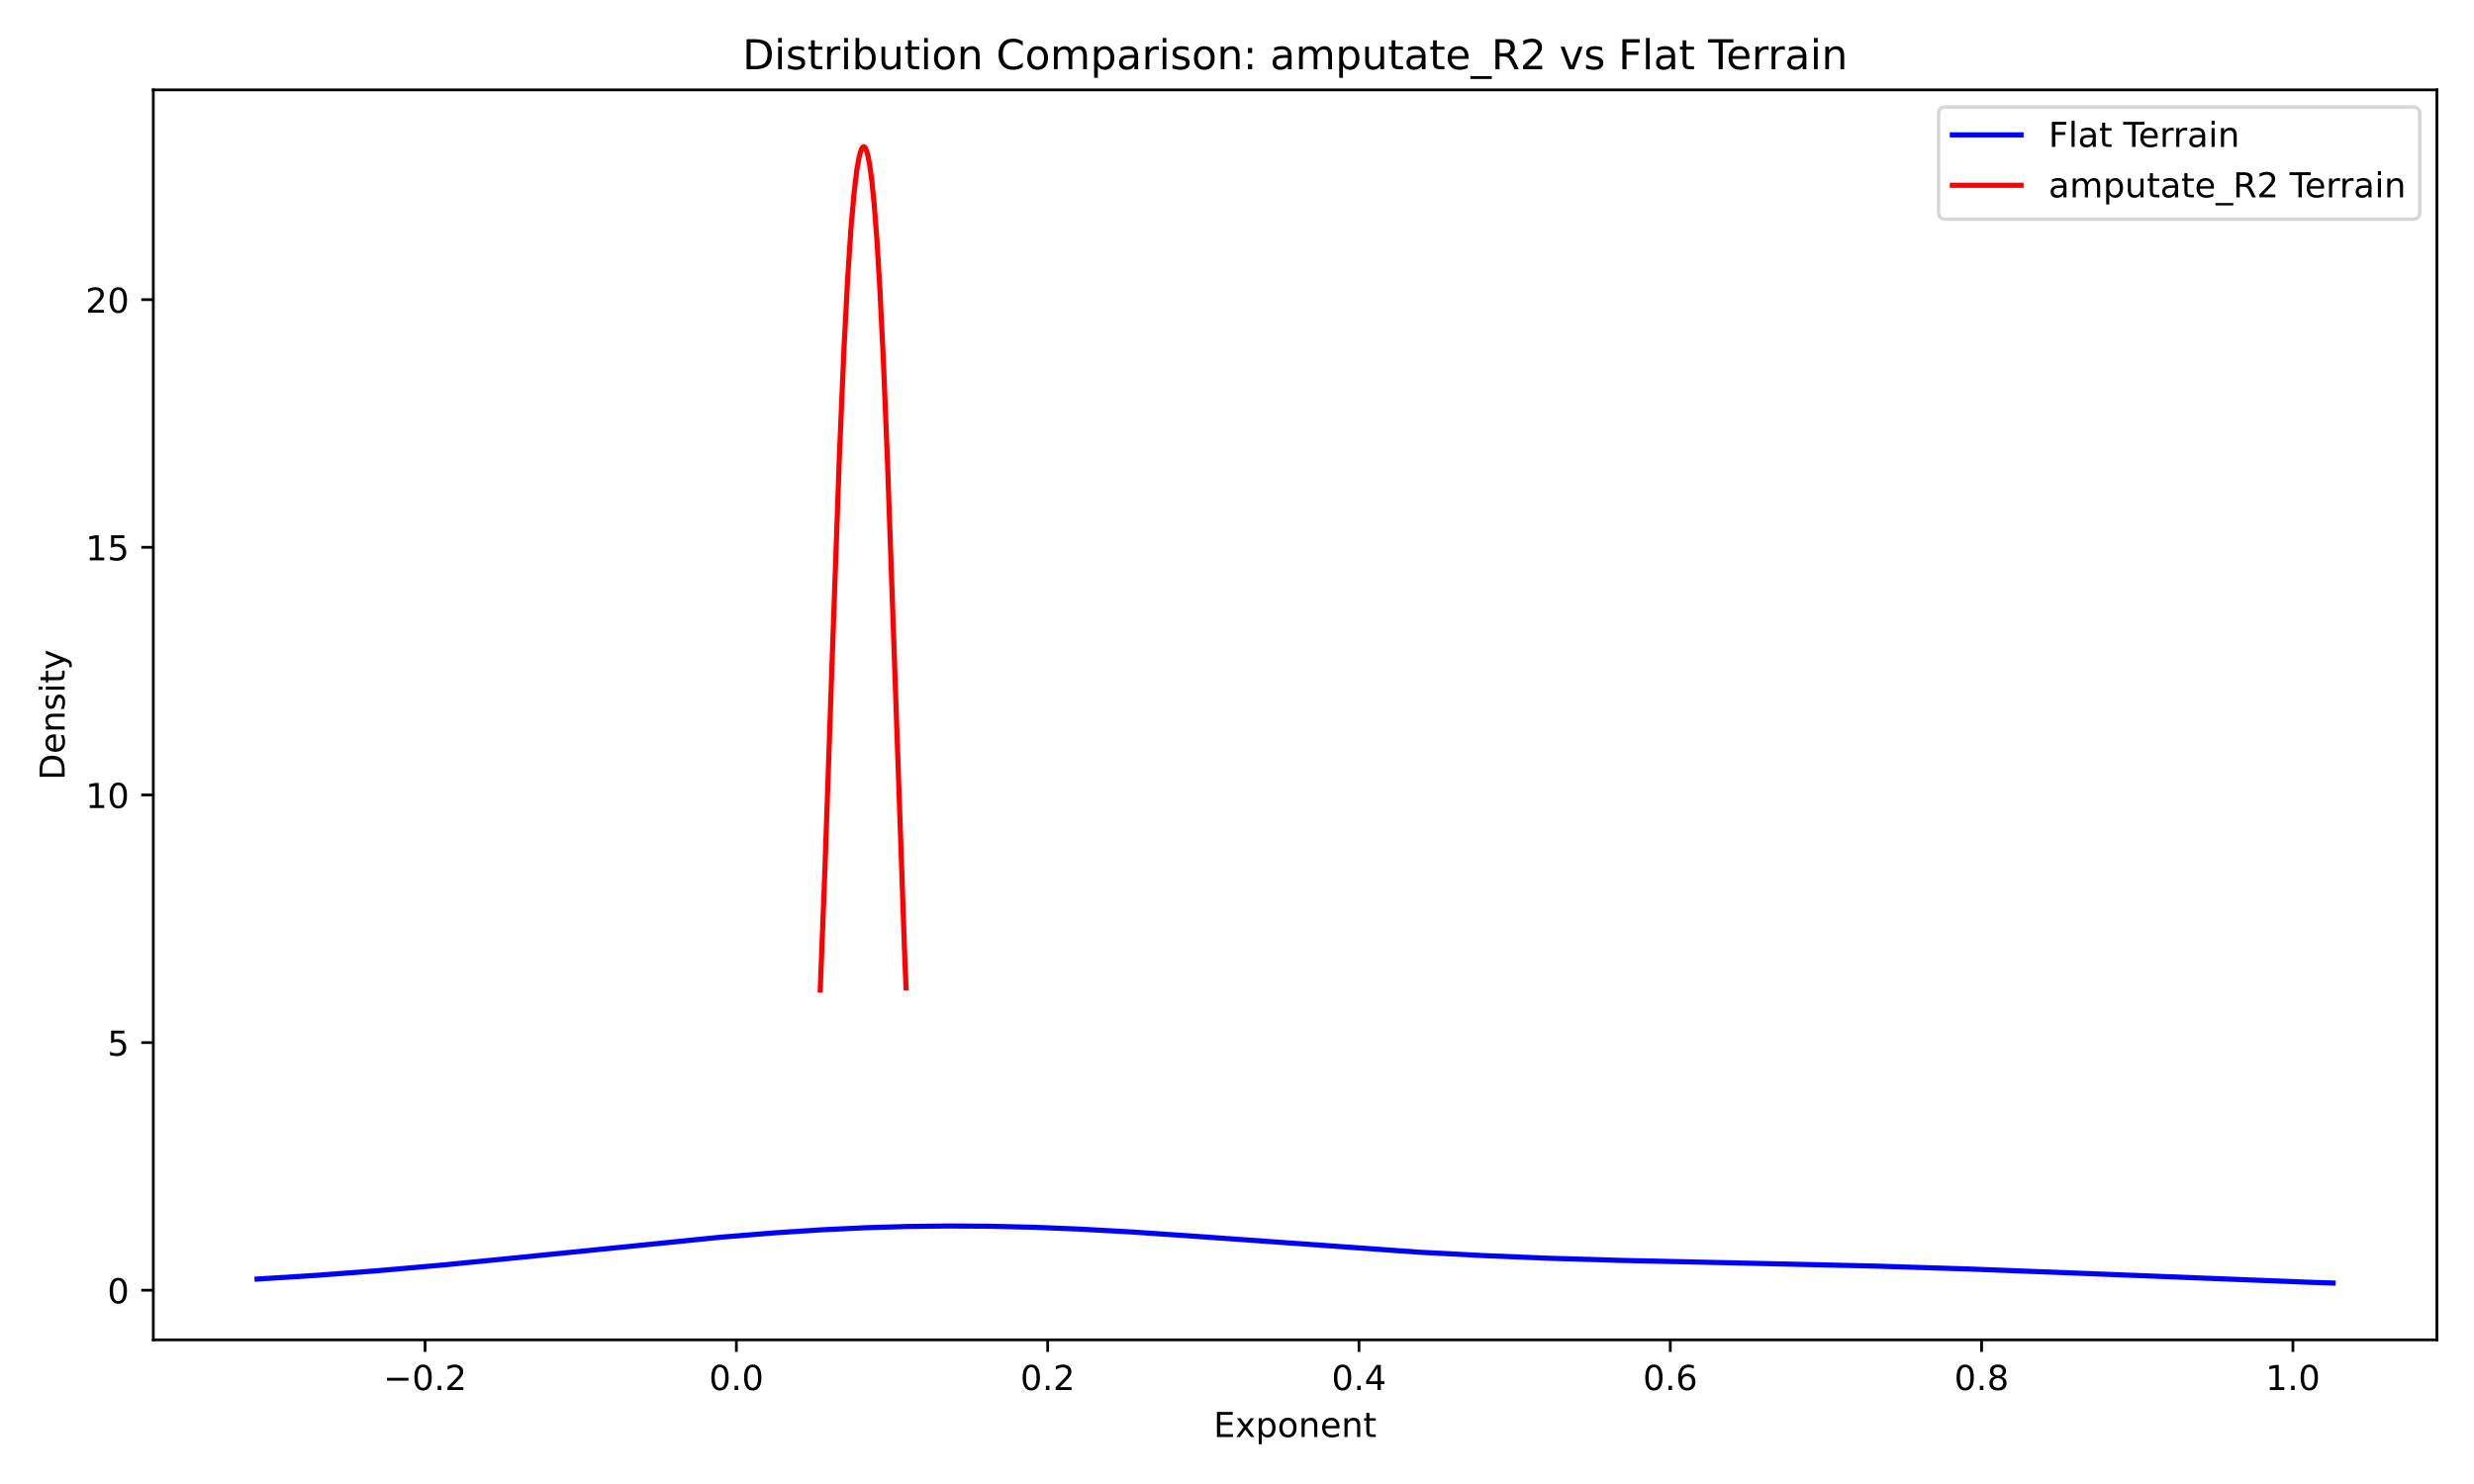
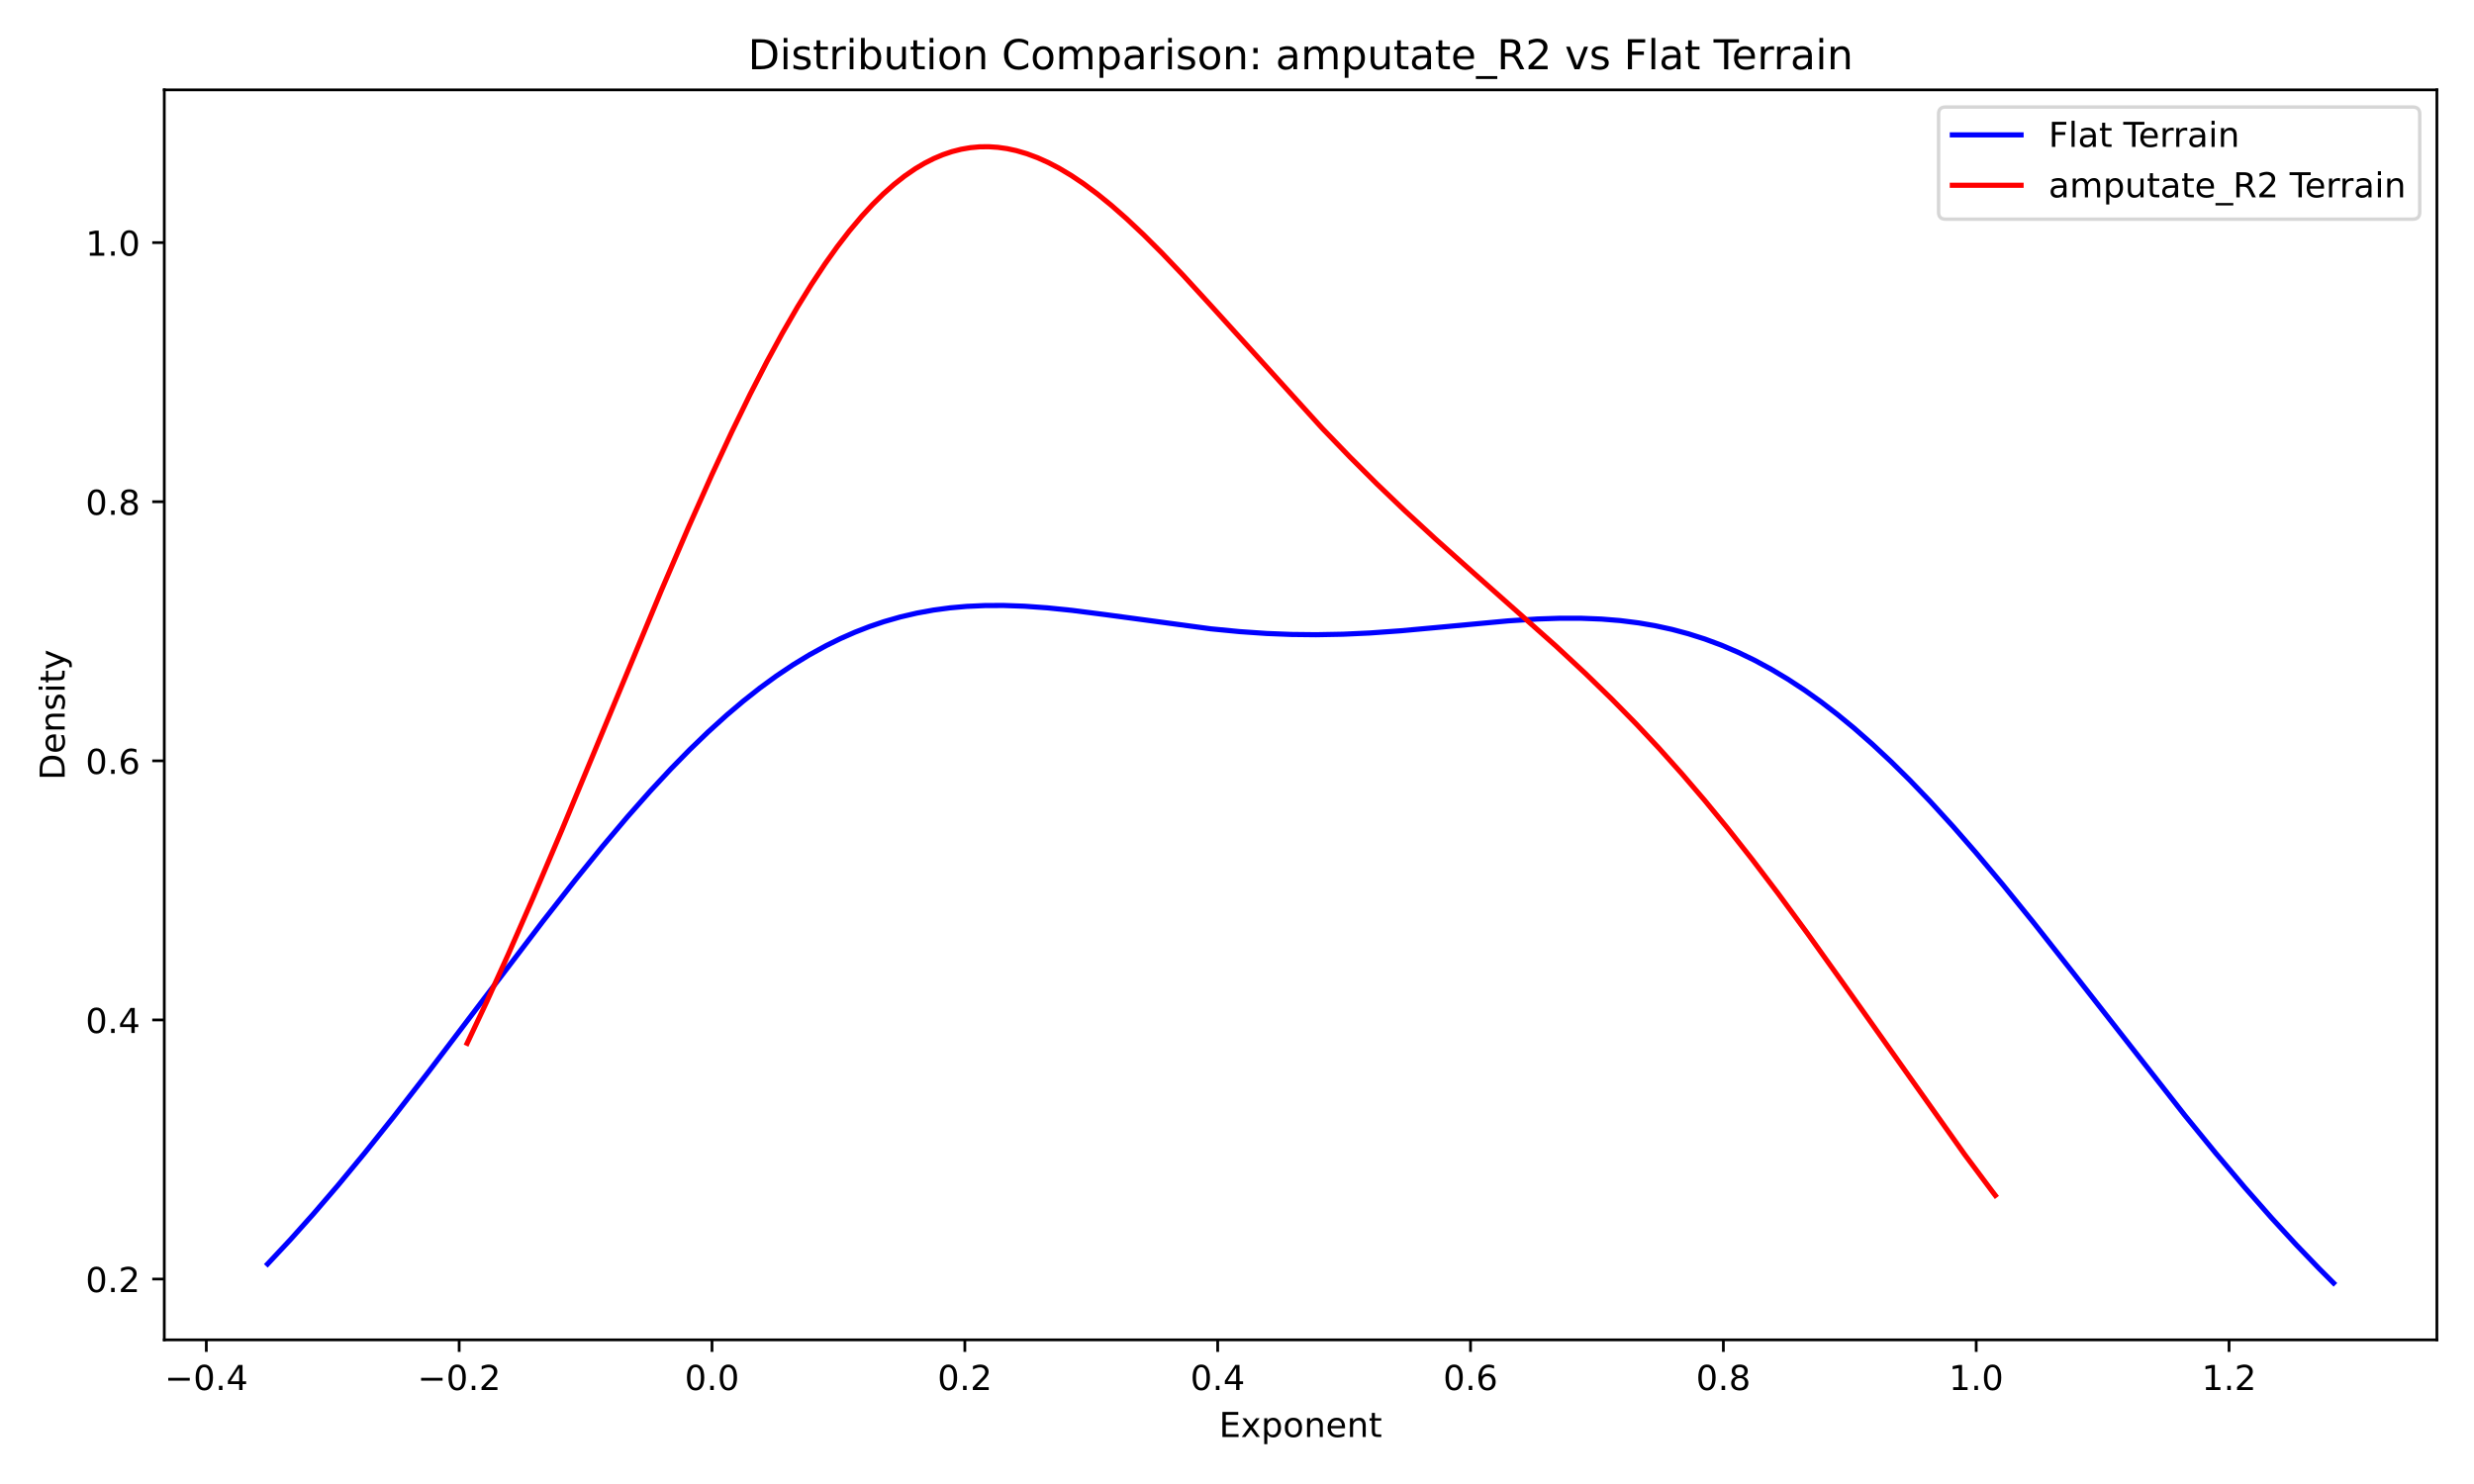
<svg xmlns="http://www.w3.org/2000/svg" xmlns:xlink="http://www.w3.org/1999/xlink" width="720pt" height="432pt" viewBox="0 0 720 432" version="1.1">
  <defs>
    <style type="text/css">*{stroke-linejoin: round; stroke-linecap: butt}</style>
  </defs>
  <g id="figure_1">
    <g id="patch_1">
      <path d="M 0 432  L 720 432  L 720 0  L 0 0  z " style="fill: #ffffff" />
    </g>
    <g id="axes_1">
      <g id="patch_2">
-         <path d="M 44.615 390.04  L 709.2 390.04  L 709.2 26.16  L 44.615 26.16  z " style="fill: #ffffff" />
+         <path d="M 47.81 390.04  L 709.2 390.04  L 709.2 26.16  L 47.81 26.16  z " style="fill: #ffffff" />
      </g>
      <g id="matplotlib.axis_1">
        <g id="xtick_1">
          <g id="line2d_1">
            <defs>
-               <path id="me39ae03233" d="M 0 0  L 0 3.5  " style="stroke: #000000; stroke-width: 0.8" />
+               <path id="m2bd1a57e9d" d="M 0 0  L 0 3.5  " style="stroke: #000000; stroke-width: 0.8" />
            </defs>
            <g>
-               <use xlink:href="#me39ae03233" x="123.705" y="390.04" style="stroke: #000000; stroke-width: 0.8" />
+               <use xlink:href="#m2bd1a57e9d" x="60.044" y="390.04" style="stroke: #000000; stroke-width: 0.8" />
            </g>
          </g>
          <g id="text_1">
-             <g transform="translate(111.5635 404.6384) scale(0.1 -0.1)">
+             <g transform="translate(47.90265 404.6384) scale(0.1 -0.1)">
              <defs>
                <path id="DejaVuSans-2212" d="M 678 2272  L 4684 2272  L 4684 1741  L 678 1741  L 678 2272  z " transform="scale(0.015625)" />
                <path id="DejaVuSans-30" d="M 2034 4250  Q 1547 4250 1301 3770  Q 1056 3291 1056 2328  Q 1056 1369 1301 889  Q 1547 409 2034 409  Q 2525 409 2770 889  Q 3016 1369 3016 2328  Q 3016 3291 2770 3770  Q 2525 4250 2034 4250  z M 2034 4750  Q 2819 4750 3233 4129  Q 3647 3509 3647 2328  Q 3647 1150 3233 529  Q 2819 -91 2034 -91  Q 1250 -91 836 529  Q 422 1150 422 2328  Q 422 3509 836 4129  Q 1250 4750 2034 4750  z " transform="scale(0.015625)" />
                <path id="DejaVuSans-2e" d="M 684 794  L 1344 794  L 1344 0  L 684 0  L 684 794  z " transform="scale(0.015625)" />
+                 <path id="DejaVuSans-34" d="M 2419 4116  L 825 1625  L 2419 1625  L 2419 4116  z M 2253 4666  L 3047 4666  L 3047 1625  L 3713 1625  L 3713 1100  L 3047 1100  L 3047 0  L 2419 0  L 2419 1100  L 313 1100  L 313 1709  L 2253 4666  z " transform="scale(0.015625)" />
+               </defs>
+               <use xlink:href="#DejaVuSans-2212" />
+               <use xlink:href="#DejaVuSans-30" x="83.789" />
+               <use xlink:href="#DejaVuSans-2e" x="147.412" />
+               <use xlink:href="#DejaVuSans-34" x="179.199" />
+             </g>
+           </g>
+         </g>
+         <g id="xtick_2">
+           <g id="line2d_2">
+             <g>
+               <use xlink:href="#m2bd1a57e9d" x="133.628" y="390.04" style="stroke: #000000; stroke-width: 0.8" />
+             </g>
+           </g>
+           <g id="text_2">
+             <g transform="translate(121.4863 404.6384) scale(0.1 -0.1)">
+               <defs>
                <path id="DejaVuSans-32" d="M 1228 531  L 3431 531  L 3431 0  L 469 0  L 469 531  Q 828 903 1448 1529  Q 2069 2156 2228 2338  Q 2531 2678 2651 2914  Q 2772 3150 2772 3378  Q 2772 3750 2511 3984  Q 2250 4219 1831 4219  Q 1534 4219 1204 4116  Q 875 4013 500 3803  L 500 4441  Q 881 4594 1212 4672  Q 1544 4750 1819 4750  Q 2544 4750 2975 4387  Q 3406 4025 3406 3419  Q 3406 3131 3298 2873  Q 3191 2616 2906 2266  Q 2828 2175 2409 1742  Q 1991 1309 1228 531  z " transform="scale(0.015625)" />
              </defs>
              <use xlink:href="#DejaVuSans-2212" />
              <use xlink:href="#DejaVuSans-30" x="83.789" />
              <use xlink:href="#DejaVuSans-2e" x="147.412" />
              <use xlink:href="#DejaVuSans-32" x="179.199" />
            </g>
          </g>
        </g>
-         <g id="xtick_2">
-           <g id="line2d_2">
-             <g>
-               <use xlink:href="#me39ae03233" x="214.304" y="390.04" style="stroke: #000000; stroke-width: 0.8" />
-             </g>
-           </g>
-           <g id="text_2">
-             <g transform="translate(206.3522 404.6384) scale(0.1 -0.1)">
-               <use xlink:href="#DejaVuSans-30" />
-               <use xlink:href="#DejaVuSans-2e" x="63.623" />
-               <use xlink:href="#DejaVuSans-30" x="95.41" />
-             </g>
-           </g>
-         </g>
        <g id="xtick_3">
          <g id="line2d_3">
            <g>
-               <use xlink:href="#me39ae03233" x="304.903" y="390.04" style="stroke: #000000; stroke-width: 0.8" />
+               <use xlink:href="#m2bd1a57e9d" x="207.211" y="390.04" style="stroke: #000000; stroke-width: 0.8" />
            </g>
          </g>
          <g id="text_3">
-             <g transform="translate(296.9511 404.6384) scale(0.1 -0.1)">
-               <use xlink:href="#DejaVuSans-30" />
-               <use xlink:href="#DejaVuSans-2e" x="63.623" />
-               <use xlink:href="#DejaVuSans-32" x="95.41" />
+             <g transform="translate(199.2597 404.6384) scale(0.1 -0.1)">
+               <use xlink:href="#DejaVuSans-30" />
+               <use xlink:href="#DejaVuSans-2e" x="63.623" />
+               <use xlink:href="#DejaVuSans-30" x="95.41" />
            </g>
          </g>
        </g>
        <g id="xtick_4">
          <g id="line2d_4">
            <g>
-               <use xlink:href="#me39ae03233" x="395.502" y="390.04" style="stroke: #000000; stroke-width: 0.8" />
+               <use xlink:href="#m2bd1a57e9d" x="280.795" y="390.04" style="stroke: #000000; stroke-width: 0.8" />
            </g>
          </g>
          <g id="text_4">
-             <g transform="translate(387.55 404.6384) scale(0.1 -0.1)">
-               <defs>
-                 <path id="DejaVuSans-34" d="M 2419 4116  L 825 1625  L 2419 1625  L 2419 4116  z M 2253 4666  L 3047 4666  L 3047 1625  L 3713 1625  L 3713 1100  L 3047 1100  L 3047 0  L 2419 0  L 2419 1100  L 313 1100  L 313 1709  L 2253 4666  z " transform="scale(0.015625)" />
-               </defs>
-               <use xlink:href="#DejaVuSans-30" />
-               <use xlink:href="#DejaVuSans-2e" x="63.623" />
-               <use xlink:href="#DejaVuSans-34" x="95.41" />
+             <g transform="translate(272.8433 404.6384) scale(0.1 -0.1)">
+               <use xlink:href="#DejaVuSans-30" />
+               <use xlink:href="#DejaVuSans-2e" x="63.623" />
+               <use xlink:href="#DejaVuSans-32" x="95.41" />
            </g>
          </g>
        </g>
        <g id="xtick_5">
          <g id="line2d_5">
            <g>
-               <use xlink:href="#me39ae03233" x="486.1" y="390.04" style="stroke: #000000; stroke-width: 0.8" />
+               <use xlink:href="#m2bd1a57e9d" x="354.379" y="390.04" style="stroke: #000000; stroke-width: 0.8" />
            </g>
          </g>
          <g id="text_5">
-             <g transform="translate(478.1489 404.6384) scale(0.1 -0.1)">
+             <g transform="translate(346.427 404.6384) scale(0.1 -0.1)">
+               <use xlink:href="#DejaVuSans-30" />
+               <use xlink:href="#DejaVuSans-2e" x="63.623" />
+               <use xlink:href="#DejaVuSans-34" x="95.41" />
+             </g>
+           </g>
+         </g>
+         <g id="xtick_6">
+           <g id="line2d_6">
+             <g>
+               <use xlink:href="#m2bd1a57e9d" x="427.962" y="390.04" style="stroke: #000000; stroke-width: 0.8" />
+             </g>
+           </g>
+           <g id="text_6">
+             <g transform="translate(420.0106 404.6384) scale(0.1 -0.1)">
              <defs>
                <path id="DejaVuSans-36" d="M 2113 2584  Q 1688 2584 1439 2293  Q 1191 2003 1191 1497  Q 1191 994 1439 701  Q 1688 409 2113 409  Q 2538 409 2786 701  Q 3034 994 3034 1497  Q 3034 2003 2786 2293  Q 2538 2584 2113 2584  z M 3366 4563  L 3366 3988  Q 3128 4100 2886 4159  Q 2644 4219 2406 4219  Q 1781 4219 1451 3797  Q 1122 3375 1075 2522  Q 1259 2794 1537 2939  Q 1816 3084 2150 3084  Q 2853 3084 3261 2657  Q 3669 2231 3669 1497  Q 3669 778 3244 343  Q 2819 -91 2113 -91  Q 1303 -91 875 529  Q 447 1150 447 2328  Q 447 3434 972 4092  Q 1497 4750 2381 4750  Q 2619 4750 2861 4703  Q 3103 4656 3366 4563  z " transform="scale(0.015625)" />
              </defs>
              <use xlink:href="#DejaVuSans-30" />
              <use xlink:href="#DejaVuSans-2e" x="63.623" />
              <use xlink:href="#DejaVuSans-36" x="95.41" />
            </g>
          </g>
        </g>
-         <g id="xtick_6">
-           <g id="line2d_6">
-             <g>
-               <use xlink:href="#me39ae03233" x="576.699" y="390.04" style="stroke: #000000; stroke-width: 0.8" />
-             </g>
-           </g>
-           <g id="text_6">
-             <g transform="translate(568.7478 404.6384) scale(0.1 -0.1)">
+         <g id="xtick_7">
+           <g id="line2d_7">
+             <g>
+               <use xlink:href="#m2bd1a57e9d" x="501.546" y="390.04" style="stroke: #000000; stroke-width: 0.8" />
+             </g>
+           </g>
+           <g id="text_7">
+             <g transform="translate(493.5942 404.6384) scale(0.1 -0.1)">
              <defs>
                <path id="DejaVuSans-38" d="M 2034 2216  Q 1584 2216 1326 1975  Q 1069 1734 1069 1313  Q 1069 891 1326 650  Q 1584 409 2034 409  Q 2484 409 2743 651  Q 3003 894 3003 1313  Q 3003 1734 2745 1975  Q 2488 2216 2034 2216  z M 1403 2484  Q 997 2584 770 2862  Q 544 3141 544 3541  Q 544 4100 942 4425  Q 1341 4750 2034 4750  Q 2731 4750 3128 4425  Q 3525 4100 3525 3541  Q 3525 3141 3298 2862  Q 3072 2584 2669 2484  Q 3125 2378 3379 2068  Q 3634 1759 3634 1313  Q 3634 634 3220 271  Q 2806 -91 2034 -91  Q 1263 -91 848 271  Q 434 634 434 1313  Q 434 1759 690 2068  Q 947 2378 1403 2484  z M 1172 3481  Q 1172 3119 1398 2916  Q 1625 2713 2034 2713  Q 2441 2713 2670 2916  Q 2900 3119 2900 3481  Q 2900 3844 2670 4047  Q 2441 4250 2034 4250  Q 1625 4250 1398 4047  Q 1172 3844 1172 3481  z " transform="scale(0.015625)" />
              </defs>
              <use xlink:href="#DejaVuSans-30" />
              <use xlink:href="#DejaVuSans-2e" x="63.623" />
              <use xlink:href="#DejaVuSans-38" x="95.41" />
            </g>
          </g>
        </g>
-         <g id="xtick_7">
-           <g id="line2d_7">
-             <g>
-               <use xlink:href="#me39ae03233" x="667.298" y="390.04" style="stroke: #000000; stroke-width: 0.8" />
-             </g>
-           </g>
-           <g id="text_7">
-             <g transform="translate(659.3467 404.6384) scale(0.1 -0.1)">
+         <g id="xtick_8">
+           <g id="line2d_8">
+             <g>
+               <use xlink:href="#m2bd1a57e9d" x="575.129" y="390.04" style="stroke: #000000; stroke-width: 0.8" />
+             </g>
+           </g>
+           <g id="text_8">
+             <g transform="translate(567.1778 404.6384) scale(0.1 -0.1)">
              <defs>
                <path id="DejaVuSans-31" d="M 794 531  L 1825 531  L 1825 4091  L 703 3866  L 703 4441  L 1819 4666  L 2450 4666  L 2450 531  L 3481 531  L 3481 0  L 794 0  L 794 531  z " transform="scale(0.015625)" />
              </defs>
              <use xlink:href="#DejaVuSans-31" />
              <use xlink:href="#DejaVuSans-2e" x="63.623" />
              <use xlink:href="#DejaVuSans-30" x="95.41" />
            </g>
          </g>
        </g>
-         <g id="text_8">
-           <g transform="translate(353.1809 418.3166) scale(0.1 -0.1)">
+         <g id="xtick_9">
+           <g id="line2d_9">
+             <g>
+               <use xlink:href="#m2bd1a57e9d" x="648.713" y="390.04" style="stroke: #000000; stroke-width: 0.8" />
+             </g>
+           </g>
+           <g id="text_9">
+             <g transform="translate(640.7614 404.6384) scale(0.1 -0.1)">
+               <use xlink:href="#DejaVuSans-31" />
+               <use xlink:href="#DejaVuSans-2e" x="63.623" />
+               <use xlink:href="#DejaVuSans-32" x="95.41" />
+             </g>
+           </g>
+         </g>
+         <g id="text_10">
+           <g transform="translate(354.7784 418.3166) scale(0.1 -0.1)">
            <defs>
              <path id="DejaVuSans-45" d="M 628 4666  L 3578 4666  L 3578 4134  L 1259 4134  L 1259 2753  L 3481 2753  L 3481 2222  L 1259 2222  L 1259 531  L 3634 531  L 3634 0  L 628 0  L 628 4666  z " transform="scale(0.015625)" />
              <path id="DejaVuSans-78" d="M 3513 3500  L 2247 1797  L 3578 0  L 2900 0  L 1881 1375  L 863 0  L 184 0  L 1544 1831  L 300 3500  L 978 3500  L 1906 2253  L 2834 3500  L 3513 3500  z " transform="scale(0.015625)" />
              <path id="DejaVuSans-70" d="M 1159 525  L 1159 -1331  L 581 -1331  L 581 3500  L 1159 3500  L 1159 2969  Q 1341 3281 1617 3432  Q 1894 3584 2278 3584  Q 2916 3584 3314 3078  Q 3713 2572 3713 1747  Q 3713 922 3314 415  Q 2916 -91 2278 -91  Q 1894 -91 1617 61  Q 1341 213 1159 525  z M 3116 1747  Q 3116 2381 2855 2742  Q 2594 3103 2138 3103  Q 1681 3103 1420 2742  Q 1159 2381 1159 1747  Q 1159 1113 1420 752  Q 1681 391 2138 391  Q 2594 391 2855 752  Q 3116 1113 3116 1747  z " transform="scale(0.015625)" />
              <path id="DejaVuSans-6f" d="M 1959 3097  Q 1497 3097 1228 2736  Q 959 2375 959 1747  Q 959 1119 1226 758  Q 1494 397 1959 397  Q 2419 397 2687 759  Q 2956 1122 2956 1747  Q 2956 2369 2687 2733  Q 2419 3097 1959 3097  z M 1959 3584  Q 2709 3584 3137 3096  Q 3566 2609 3566 1747  Q 3566 888 3137 398  Q 2709 -91 1959 -91  Q 1206 -91 779 398  Q 353 888 353 1747  Q 353 2609 779 3096  Q 1206 3584 1959 3584  z " transform="scale(0.015625)" />
              <path id="DejaVuSans-6e" d="M 3513 2113  L 3513 0  L 2938 0  L 2938 2094  Q 2938 2591 2744 2837  Q 2550 3084 2163 3084  Q 1697 3084 1428 2787  Q 1159 2491 1159 1978  L 1159 0  L 581 0  L 581 3500  L 1159 3500  L 1159 2956  Q 1366 3272 1645 3428  Q 1925 3584 2291 3584  Q 2894 3584 3203 3211  Q 3513 2838 3513 2113  z " transform="scale(0.015625)" />
              <path id="DejaVuSans-65" d="M 3597 1894  L 3597 1613  L 953 1613  Q 991 1019 1311 708  Q 1631 397 2203 397  Q 2534 397 2845 478  Q 3156 559 3463 722  L 3463 178  Q 3153 47 2828 -22  Q 2503 -91 2169 -91  Q 1331 -91 842 396  Q 353 884 353 1716  Q 353 2575 817 3079  Q 1281 3584 2069 3584  Q 2775 3584 3186 3129  Q 3597 2675 3597 1894  z M 3022 2063  Q 3016 2534 2758 2815  Q 2500 3097 2075 3097  Q 1594 3097 1305 2825  Q 1016 2553 972 2059  L 3022 2063  z " transform="scale(0.015625)" />
              <path id="DejaVuSans-74" d="M 1172 4494  L 1172 3500  L 2356 3500  L 2356 3053  L 1172 3053  L 1172 1153  Q 1172 725 1289 603  Q 1406 481 1766 481  L 2356 481  L 2356 0  L 1766 0  Q 1100 0 847 248  Q 594 497 594 1153  L 594 3053  L 172 3053  L 172 3500  L 594 3500  L 594 4494  L 1172 4494  z " transform="scale(0.015625)" />
            </defs>
            <use xlink:href="#DejaVuSans-45" />
            <use xlink:href="#DejaVuSans-78" x="63.184" />
            <use xlink:href="#DejaVuSans-70" x="122.363" />
            <use xlink:href="#DejaVuSans-6f" x="185.84" />
            <use xlink:href="#DejaVuSans-6e" x="247.021" />
            <use xlink:href="#DejaVuSans-65" x="310.4" />
            <use xlink:href="#DejaVuSans-6e" x="371.924" />
            <use xlink:href="#DejaVuSans-74" x="435.303" />
          </g>
        </g>
      </g>
      <g id="matplotlib.axis_2">
        <g id="ytick_1">
-           <g id="line2d_8">
+           <g id="line2d_10">
            <defs>
-               <path id="m7e8f7097da" d="M 0 0  L -3.5 0  " style="stroke: #000000; stroke-width: 0.8" />
+               <path id="md063d2ba71" d="M 0 0  L -3.5 0  " style="stroke: #000000; stroke-width: 0.8" />
            </defs>
            <g>
-               <use xlink:href="#m7e8f7097da" x="44.615" y="375.596" style="stroke: #000000; stroke-width: 0.8" />
-             </g>
-           </g>
-           <g id="text_9">
-             <g transform="translate(31.2525 379.3954) scale(0.1 -0.1)">
-               <use xlink:href="#DejaVuSans-30" />
+               <use xlink:href="#md063d2ba71" x="47.81" y="372.337" style="stroke: #000000; stroke-width: 0.8" />
+             </g>
+           </g>
+           <g id="text_11">
+             <g transform="translate(24.90687 376.1361) scale(0.1 -0.1)">
+               <use xlink:href="#DejaVuSans-30" />
+               <use xlink:href="#DejaVuSans-2e" x="63.623" />
+               <use xlink:href="#DejaVuSans-32" x="95.41" />
            </g>
          </g>
        </g>
        <g id="ytick_2">
-           <g id="line2d_9">
-             <g>
-               <use xlink:href="#m7e8f7097da" x="44.615" y="303.504" style="stroke: #000000; stroke-width: 0.8" />
-             </g>
-           </g>
-           <g id="text_10">
-             <g transform="translate(31.2525 307.3031) scale(0.1 -0.1)">
-               <defs>
-                 <path id="DejaVuSans-35" d="M 691 4666  L 3169 4666  L 3169 4134  L 1269 4134  L 1269 2991  Q 1406 3038 1543 3061  Q 1681 3084 1819 3084  Q 2600 3084 3056 2656  Q 3513 2228 3513 1497  Q 3513 744 3044 326  Q 2575 -91 1722 -91  Q 1428 -91 1123 -41  Q 819 9 494 109  L 494 744  Q 775 591 1075 516  Q 1375 441 1709 441  Q 2250 441 2565 725  Q 2881 1009 2881 1497  Q 2881 1984 2565 2268  Q 2250 2553 1709 2553  Q 1456 2553 1204 2497  Q 953 2441 691 2322  L 691 4666  z " transform="scale(0.015625)" />
-               </defs>
-               <use xlink:href="#DejaVuSans-35" />
+           <g id="line2d_11">
+             <g>
+               <use xlink:href="#md063d2ba71" x="47.81" y="296.91" style="stroke: #000000; stroke-width: 0.8" />
+             </g>
+           </g>
+           <g id="text_12">
+             <g transform="translate(24.90687 300.7093) scale(0.1 -0.1)">
+               <use xlink:href="#DejaVuSans-30" />
+               <use xlink:href="#DejaVuSans-2e" x="63.623" />
+               <use xlink:href="#DejaVuSans-34" x="95.41" />
            </g>
          </g>
        </g>
        <g id="ytick_3">
-           <g id="line2d_10">
-             <g>
-               <use xlink:href="#m7e8f7097da" x="44.615" y="231.412" style="stroke: #000000; stroke-width: 0.8" />
-             </g>
-           </g>
-           <g id="text_11">
-             <g transform="translate(24.89 235.2108) scale(0.1 -0.1)">
+           <g id="line2d_12">
+             <g>
+               <use xlink:href="#md063d2ba71" x="47.81" y="221.483" style="stroke: #000000; stroke-width: 0.8" />
+             </g>
+           </g>
+           <g id="text_13">
+             <g transform="translate(24.90687 225.2825) scale(0.1 -0.1)">
+               <use xlink:href="#DejaVuSans-30" />
+               <use xlink:href="#DejaVuSans-2e" x="63.623" />
+               <use xlink:href="#DejaVuSans-36" x="95.41" />
+             </g>
+           </g>
+         </g>
+         <g id="ytick_4">
+           <g id="line2d_13">
+             <g>
+               <use xlink:href="#md063d2ba71" x="47.81" y="146.056" style="stroke: #000000; stroke-width: 0.8" />
+             </g>
+           </g>
+           <g id="text_14">
+             <g transform="translate(24.90687 149.8556) scale(0.1 -0.1)">
+               <use xlink:href="#DejaVuSans-30" />
+               <use xlink:href="#DejaVuSans-2e" x="63.623" />
+               <use xlink:href="#DejaVuSans-38" x="95.41" />
+             </g>
+           </g>
+         </g>
+         <g id="ytick_5">
+           <g id="line2d_14">
+             <g>
+               <use xlink:href="#md063d2ba71" x="47.81" y="70.63" style="stroke: #000000; stroke-width: 0.8" />
+             </g>
+           </g>
+           <g id="text_15">
+             <g transform="translate(24.90687 74.42879) scale(0.1 -0.1)">
              <use xlink:href="#DejaVuSans-31" />
-               <use xlink:href="#DejaVuSans-30" x="63.623" />
-             </g>
-           </g>
-         </g>
-         <g id="ytick_4">
-           <g id="line2d_11">
-             <g>
-               <use xlink:href="#m7e8f7097da" x="44.615" y="159.319" style="stroke: #000000; stroke-width: 0.8" />
-             </g>
-           </g>
-           <g id="text_12">
-             <g transform="translate(24.89 163.1185) scale(0.1 -0.1)">
-               <use xlink:href="#DejaVuSans-31" />
-               <use xlink:href="#DejaVuSans-35" x="63.623" />
-             </g>
-           </g>
-         </g>
-         <g id="ytick_5">
-           <g id="line2d_12">
-             <g>
-               <use xlink:href="#m7e8f7097da" x="44.615" y="87.227" style="stroke: #000000; stroke-width: 0.8" />
-             </g>
-           </g>
-           <g id="text_13">
-             <g transform="translate(24.89 91.02612) scale(0.1 -0.1)">
-               <use xlink:href="#DejaVuSans-32" />
-               <use xlink:href="#DejaVuSans-30" x="63.623" />
-             </g>
-           </g>
-         </g>
-         <g id="text_14">
-           <g transform="translate(18.81031 227.1086) rotate(-90) scale(0.1 -0.1)">
+               <use xlink:href="#DejaVuSans-2e" x="63.623" />
+               <use xlink:href="#DejaVuSans-30" x="95.41" />
+             </g>
+           </g>
+         </g>
+         <g id="text_16">
+           <g transform="translate(18.82719 227.1086) rotate(-90) scale(0.1 -0.1)">
            <defs>
              <path id="DejaVuSans-44" d="M 1259 4147  L 1259 519  L 2022 519  Q 2988 519 3436 956  Q 3884 1394 3884 2338  Q 3884 3275 3436 3711  Q 2988 4147 2022 4147  L 1259 4147  z M 628 4666  L 1925 4666  Q 3281 4666 3915 4102  Q 4550 3538 4550 2338  Q 4550 1131 3912 565  Q 3275 0 1925 0  L 628 0  L 628 4666  z " transform="scale(0.015625)" />
              <path id="DejaVuSans-73" d="M 2834 3397  L 2834 2853  Q 2591 2978 2328 3040  Q 2066 3103 1784 3103  Q 1356 3103 1142 2972  Q 928 2841 928 2578  Q 928 2378 1081 2264  Q 1234 2150 1697 2047  L 1894 2003  Q 2506 1872 2764 1633  Q 3022 1394 3022 966  Q 3022 478 2636 193  Q 2250 -91 1575 -91  Q 1294 -91 989 -36  Q 684 19 347 128  L 347 722  Q 666 556 975 473  Q 1284 391 1588 391  Q 1994 391 2212 530  Q 2431 669 2431 922  Q 2431 1156 2273 1281  Q 2116 1406 1581 1522  L 1381 1569  Q 847 1681 609 1914  Q 372 2147 372 2553  Q 372 3047 722 3315  Q 1072 3584 1716 3584  Q 2034 3584 2315 3537  Q 2597 3491 2834 3397  z " transform="scale(0.015625)" />
              <path id="DejaVuSans-69" d="M 603 3500  L 1178 3500  L 1178 0  L 603 0  L 603 3500  z M 603 4863  L 1178 4863  L 1178 4134  L 603 4134  L 603 4863  z " transform="scale(0.015625)" />
              <path id="DejaVuSans-79" d="M 2059 -325  Q 1816 -950 1584 -1140  Q 1353 -1331 966 -1331  L 506 -1331  L 506 -850  L 844 -850  Q 1081 -850 1212 -737  Q 1344 -625 1503 -206  L 1606 56  L 191 3500  L 800 3500  L 1894 763  L 2988 3500  L 3597 3500  L 2059 -325  z " transform="scale(0.015625)" />
            </defs>
            <use xlink:href="#DejaVuSans-44" />
            <use xlink:href="#DejaVuSans-65" x="77.002" />
            <use xlink:href="#DejaVuSans-6e" x="138.525" />
            <use xlink:href="#DejaVuSans-73" x="201.904" />
            <use xlink:href="#DejaVuSans-69" x="254.004" />
            <use xlink:href="#DejaVuSans-74" x="281.787" />
            <use xlink:href="#DejaVuSans-79" x="320.996" />
          </g>
        </g>
      </g>
-       <g id="line2d_13">
-         <path d="M 74.823 372.344  L 92.362 371.238  L 109.9 369.912  L 128.648 368.269  L 150.42 366.128  L 209.688 360.158  L 225.412 358.89  L 239.322 357.993  L 252.022 357.393  L 264.117 357.034  L 276.213 356.893  L 288.308 356.968  L 301.008 357.269  L 314.313 357.804  L 329.433 358.639  L 348.181 359.912  L 412.891 364.517  L 431.639 365.505  L 450.387 366.269  L 471.554 366.905  L 502.398 367.581  L 545.337 368.551  L 573.156 369.416  L 605.814 370.671  L 671.734 373.262  L 678.992 373.5  L 678.992 373.5  " clip-path="url(#p5dc91b0b48)" style="fill: none; stroke: #0000ff; stroke-width: 1.5; stroke-linecap: square" />
-       </g>
-       <g id="line2d_14">
-         <path d="M 238.711 288.19  L 240.011 254.791  L 242.061 195.4  L 244.285 132.831  L 245.61 101.663  L 246.71 80.706  L 247.685 66.112  L 248.559 56.15  L 249.334 49.696  L 250.009 45.808  L 250.559 43.797  L 250.984 42.945  L 251.309 42.705  L 251.559 42.765  L 251.834 43.079  L 252.184 43.857  L 252.609 45.386  L 253.134 48.184  L 253.734 52.659  L 254.433 59.681  L 255.208 69.819  L 256.083 84.327  L 257.083 104.827  L 258.258 133.744  L 259.857 179.205  L 263.232 276.433  L 263.682 287.553  L 263.682 287.553  " clip-path="url(#p5dc91b0b48)" style="fill: none; stroke: #ff0000; stroke-width: 1.5; stroke-linecap: square" />
+       <g id="line2d_15">
+         <path d="M 77.873 367.961  L 84.494 360.881  L 91.114 353.482  L 98.337 345.075  L 106.161 335.611  L 114.587 325.066  L 124.819 311.878  L 139.263 292.843  L 157.921 268.296  L 167.551 256  L 175.375 246.351  L 182.598 237.795  L 189.218 230.306  L 195.237 223.831  L 200.654 218.302  L 206.071 213.077  L 211.487 208.174  L 216.302 204.1  L 221.117 200.302  L 225.932 196.786  L 230.747 193.559  L 235.562 190.622  L 240.377 187.976  L 244.59 185.9  L 248.803 184.043  L 253.016 182.403  L 257.229 180.974  L 262.044 179.593  L 266.859 178.471  L 271.674 177.594  L 276.489 176.949  L 281.304 176.52  L 286.721 176.276  L 292.137 176.258  L 298.156 176.471  L 304.776 176.943  L 311.999 177.681  L 321.629 178.912  L 352.324 183.05  L 360.75 183.867  L 368.574 184.405  L 375.797 184.692  L 383.019 184.771  L 390.843 184.627  L 398.667 184.266  L 407.695 183.623  L 419.733 182.52  L 438.992 180.733  L 447.419 180.194  L 454.039 179.975  L 460.058 179.978  L 466.076 180.213  L 471.493 180.653  L 476.91 181.333  L 481.725 182.159  L 486.54 183.208  L 491.355 184.493  L 496.17 186.025  L 500.985 187.815  L 505.8 189.869  L 510.614 192.193  L 515.429 194.792  L 520.244 197.667  L 525.059 200.817  L 529.874 204.241  L 534.689 207.935  L 539.504 211.891  L 544.921 216.647  L 550.338 221.711  L 555.754 227.068  L 561.773 233.338  L 568.394 240.59  L 575.014 248.172  L 582.838 257.492  L 591.866 268.632  L 603.302 283.142  L 635.803 324.623  L 644.83 335.679  L 653.257 345.647  L 661.081 354.54  L 668.303 362.4  L 674.924 369.285  L 679.137 373.5  L 679.137 373.5  " clip-path="url(#pb7d4456575)" style="fill: none; stroke: #0000ff; stroke-width: 1.5; stroke-linecap: square" />
+       </g>
+       <g id="line2d_16">
+         <path d="M 135.944 303.723  L 141.731 291.435  L 147.964 277.699  L 155.087 261.449  L 163.546 241.549  L 175.121 213.668  L 192.484 171.855  L 200.497 153.18  L 207.175 138.186  L 212.963 125.734  L 218.305 114.775  L 223.202 105.242  L 227.654 97.047  L 232.106 89.337  L 236.113 82.84  L 240.12 76.785  L 243.681 71.789  L 247.243 67.168  L 250.804 62.933  L 253.921 59.55  L 257.037 56.474  L 260.153 53.707  L 263.27 51.252  L 266.386 49.109  L 269.057 47.522  L 271.729 46.164  L 274.4 45.033  L 277.071 44.129  L 279.742 43.448  L 282.413 42.987  L 285.084 42.744  L 287.756 42.713  L 290.427 42.891  L 293.098 43.271  L 295.769 43.849  L 298.885 44.764  L 302.002 45.93  L 305.118 47.335  L 308.235 48.967  L 311.796 51.095  L 315.358 53.486  L 319.365 56.464  L 323.371 59.719  L 327.823 63.628  L 332.72 68.233  L 338.063 73.563  L 344.296 80.096  L 352.309 88.836  L 384.808 124.678  L 392.822 132.994  L 400.835 140.988  L 408.849 148.668  L 417.753 156.882  L 428.883 166.816  L 452.923 188.159  L 461.382 196.031  L 468.95 203.386  L 476.074 210.633  L 482.752 217.75  L 489.429 225.199  L 496.107 232.991  L 502.785 241.12  L 509.908 250.145  L 517.477 260.099  L 525.936 271.601  L 536.175 285.92  L 571.791 336.11  L 579.804 346.826  L 580.695 347.992  L 580.695 347.992  " clip-path="url(#pb7d4456575)" style="fill: none; stroke: #ff0000; stroke-width: 1.5; stroke-linecap: square" />
      </g>
      <g id="patch_3">
-         <path d="M 44.615 390.04  L 44.615 26.16  " style="fill: none; stroke: #000000; stroke-width: 0.8; stroke-linejoin: miter; stroke-linecap: square" />
+         <path d="M 47.81 390.04  L 47.81 26.16  " style="fill: none; stroke: #000000; stroke-width: 0.8; stroke-linejoin: miter; stroke-linecap: square" />
      </g>
      <g id="patch_4">
        <path d="M 709.2 390.04  L 709.2 26.16  " style="fill: none; stroke: #000000; stroke-width: 0.8; stroke-linejoin: miter; stroke-linecap: square" />
      </g>
      <g id="patch_5">
-         <path d="M 44.615 390.04  L 709.2 390.04  " style="fill: none; stroke: #000000; stroke-width: 0.8; stroke-linejoin: miter; stroke-linecap: square" />
+         <path d="M 47.81 390.04  L 709.2 390.04  " style="fill: none; stroke: #000000; stroke-width: 0.8; stroke-linejoin: miter; stroke-linecap: square" />
      </g>
      <g id="patch_6">
-         <path d="M 44.615 26.16  L 709.2 26.16  " style="fill: none; stroke: #000000; stroke-width: 0.8; stroke-linejoin: miter; stroke-linecap: square" />
-       </g>
-       <g id="text_15">
-         <g transform="translate(216.0981 20.16) scale(0.12 -0.12)">
+         <path d="M 47.81 26.16  L 709.2 26.16  " style="fill: none; stroke: #000000; stroke-width: 0.8; stroke-linejoin: miter; stroke-linecap: square" />
+       </g>
+       <g id="text_17">
+         <g transform="translate(217.6956 20.16) scale(0.12 -0.12)">
          <defs>
            <path id="DejaVuSans-72" d="M 2631 2963  Q 2534 3019 2420 3045  Q 2306 3072 2169 3072  Q 1681 3072 1420 2755  Q 1159 2438 1159 1844  L 1159 0  L 581 0  L 581 3500  L 1159 3500  L 1159 2956  Q 1341 3275 1631 3429  Q 1922 3584 2338 3584  Q 2397 3584 2469 3576  Q 2541 3569 2628 3553  L 2631 2963  z " transform="scale(0.015625)" />
            <path id="DejaVuSans-62" d="M 3116 1747  Q 3116 2381 2855 2742  Q 2594 3103 2138 3103  Q 1681 3103 1420 2742  Q 1159 2381 1159 1747  Q 1159 1113 1420 752  Q 1681 391 2138 391  Q 2594 391 2855 752  Q 3116 1113 3116 1747  z M 1159 2969  Q 1341 3281 1617 3432  Q 1894 3584 2278 3584  Q 2916 3584 3314 3078  Q 3713 2572 3713 1747  Q 3713 922 3314 415  Q 2916 -91 2278 -91  Q 1894 -91 1617 61  Q 1341 213 1159 525  L 1159 0  L 581 0  L 581 4863  L 1159 4863  L 1159 2969  z " transform="scale(0.015625)" />
            <path id="DejaVuSans-75" d="M 544 1381  L 544 3500  L 1119 3500  L 1119 1403  Q 1119 906 1312 657  Q 1506 409 1894 409  Q 2359 409 2629 706  Q 2900 1003 2900 1516  L 2900 3500  L 3475 3500  L 3475 0  L 2900 0  L 2900 538  Q 2691 219 2414 64  Q 2138 -91 1772 -91  Q 1169 -91 856 284  Q 544 659 544 1381  z M 1991 3584  L 1991 3584  z " transform="scale(0.015625)" />
            <path id="DejaVuSans-20" transform="scale(0.015625)" />
            <path id="DejaVuSans-43" d="M 4122 4306  L 4122 3641  Q 3803 3938 3442 4084  Q 3081 4231 2675 4231  Q 1875 4231 1450 3742  Q 1025 3253 1025 2328  Q 1025 1406 1450 917  Q 1875 428 2675 428  Q 3081 428 3442 575  Q 3803 722 4122 1019  L 4122 359  Q 3791 134 3420 21  Q 3050 -91 2638 -91  Q 1578 -91 968 557  Q 359 1206 359 2328  Q 359 3453 968 4101  Q 1578 4750 2638 4750  Q 3056 4750 3426 4639  Q 3797 4528 4122 4306  z " transform="scale(0.015625)" />
            <path id="DejaVuSans-6d" d="M 3328 2828  Q 3544 3216 3844 3400  Q 4144 3584 4550 3584  Q 5097 3584 5394 3201  Q 5691 2819 5691 2113  L 5691 0  L 5113 0  L 5113 2094  Q 5113 2597 4934 2840  Q 4756 3084 4391 3084  Q 3944 3084 3684 2787  Q 3425 2491 3425 1978  L 3425 0  L 2847 0  L 2847 2094  Q 2847 2600 2669 2842  Q 2491 3084 2119 3084  Q 1678 3084 1418 2786  Q 1159 2488 1159 1978  L 1159 0  L 581 0  L 581 3500  L 1159 3500  L 1159 2956  Q 1356 3278 1631 3431  Q 1906 3584 2284 3584  Q 2666 3584 2933 3390  Q 3200 3197 3328 2828  z " transform="scale(0.015625)" />
            <path id="DejaVuSans-61" d="M 2194 1759  Q 1497 1759 1228 1600  Q 959 1441 959 1056  Q 959 750 1161 570  Q 1363 391 1709 391  Q 2188 391 2477 730  Q 2766 1069 2766 1631  L 2766 1759  L 2194 1759  z M 3341 1997  L 3341 0  L 2766 0  L 2766 531  Q 2569 213 2275 61  Q 1981 -91 1556 -91  Q 1019 -91 701 211  Q 384 513 384 1019  Q 384 1609 779 1909  Q 1175 2209 1959 2209  L 2766 2209  L 2766 2266  Q 2766 2663 2505 2880  Q 2244 3097 1772 3097  Q 1472 3097 1187 3025  Q 903 2953 641 2809  L 641 3341  Q 956 3463 1253 3523  Q 1550 3584 1831 3584  Q 2591 3584 2966 3190  Q 3341 2797 3341 1997  z " transform="scale(0.015625)" />
            <path id="DejaVuSans-3a" d="M 750 794  L 1409 794  L 1409 0  L 750 0  L 750 794  z M 750 3309  L 1409 3309  L 1409 2516  L 750 2516  L 750 3309  z " transform="scale(0.015625)" />
            <path id="DejaVuSans-5f" d="M 3263 -1063  L 3263 -1509  L -63 -1509  L -63 -1063  L 3263 -1063  z " transform="scale(0.015625)" />
            <path id="DejaVuSans-52" d="M 2841 2188  Q 3044 2119 3236 1894  Q 3428 1669 3622 1275  L 4263 0  L 3584 0  L 2988 1197  Q 2756 1666 2539 1819  Q 2322 1972 1947 1972  L 1259 1972  L 1259 0  L 628 0  L 628 4666  L 2053 4666  Q 2853 4666 3247 4331  Q 3641 3997 3641 3322  Q 3641 2881 3436 2590  Q 3231 2300 2841 2188  z M 1259 4147  L 1259 2491  L 2053 2491  Q 2509 2491 2742 2702  Q 2975 2913 2975 3322  Q 2975 3731 2742 3939  Q 2509 4147 2053 4147  L 1259 4147  z " transform="scale(0.015625)" />
            <path id="DejaVuSans-76" d="M 191 3500  L 800 3500  L 1894 563  L 2988 3500  L 3597 3500  L 2284 0  L 1503 0  L 191 3500  z " transform="scale(0.015625)" />
            <path id="DejaVuSans-46" d="M 628 4666  L 3309 4666  L 3309 4134  L 1259 4134  L 1259 2759  L 3109 2759  L 3109 2228  L 1259 2228  L 1259 0  L 628 0  L 628 4666  z " transform="scale(0.015625)" />
            <path id="DejaVuSans-6c" d="M 603 4863  L 1178 4863  L 1178 0  L 603 0  L 603 4863  z " transform="scale(0.015625)" />
            <path id="DejaVuSans-54" d="M -19 4666  L 3928 4666  L 3928 4134  L 2272 4134  L 2272 0  L 1638 0  L 1638 4134  L -19 4134  L -19 4666  z " transform="scale(0.015625)" />
          </defs>
          <use xlink:href="#DejaVuSans-44" />
          <use xlink:href="#DejaVuSans-69" x="77.002" />
          <use xlink:href="#DejaVuSans-73" x="104.785" />
          <use xlink:href="#DejaVuSans-74" x="156.885" />
          <use xlink:href="#DejaVuSans-72" x="196.094" />
          <use xlink:href="#DejaVuSans-69" x="237.207" />
          <use xlink:href="#DejaVuSans-62" x="264.99" />
          <use xlink:href="#DejaVuSans-75" x="328.467" />
          <use xlink:href="#DejaVuSans-74" x="391.846" />
          <use xlink:href="#DejaVuSans-69" x="431.055" />
          <use xlink:href="#DejaVuSans-6f" x="458.838" />
          <use xlink:href="#DejaVuSans-6e" x="520.02" />
          <use xlink:href="#DejaVuSans-20" x="583.398" />
          <use xlink:href="#DejaVuSans-43" x="615.186" />
          <use xlink:href="#DejaVuSans-6f" x="685.01" />
          <use xlink:href="#DejaVuSans-6d" x="746.191" />
          <use xlink:href="#DejaVuSans-70" x="843.604" />
          <use xlink:href="#DejaVuSans-61" x="907.08" />
          <use xlink:href="#DejaVuSans-72" x="968.359" />
          <use xlink:href="#DejaVuSans-69" x="1009.473" />
          <use xlink:href="#DejaVuSans-73" x="1037.256" />
          <use xlink:href="#DejaVuSans-6f" x="1089.355" />
          <use xlink:href="#DejaVuSans-6e" x="1150.537" />
          <use xlink:href="#DejaVuSans-3a" x="1213.916" />
          <use xlink:href="#DejaVuSans-20" x="1247.607" />
          <use xlink:href="#DejaVuSans-61" x="1279.395" />
          <use xlink:href="#DejaVuSans-6d" x="1340.674" />
          <use xlink:href="#DejaVuSans-70" x="1438.086" />
          <use xlink:href="#DejaVuSans-75" x="1501.562" />
          <use xlink:href="#DejaVuSans-74" x="1564.941" />
          <use xlink:href="#DejaVuSans-61" x="1604.15" />
          <use xlink:href="#DejaVuSans-74" x="1665.43" />
          <use xlink:href="#DejaVuSans-65" x="1704.639" />
          <use xlink:href="#DejaVuSans-5f" x="1766.162" />
          <use xlink:href="#DejaVuSans-52" x="1816.162" />
          <use xlink:href="#DejaVuSans-32" x="1885.645" />
          <use xlink:href="#DejaVuSans-20" x="1949.268" />
          <use xlink:href="#DejaVuSans-76" x="1981.055" />
          <use xlink:href="#DejaVuSans-73" x="2040.234" />
          <use xlink:href="#DejaVuSans-20" x="2092.334" />
          <use xlink:href="#DejaVuSans-46" x="2124.121" />
          <use xlink:href="#DejaVuSans-6c" x="2181.641" />
          <use xlink:href="#DejaVuSans-61" x="2209.424" />
          <use xlink:href="#DejaVuSans-74" x="2270.703" />
          <use xlink:href="#DejaVuSans-20" x="2309.912" />
          <use xlink:href="#DejaVuSans-54" x="2341.699" />
          <use xlink:href="#DejaVuSans-65" x="2385.783" />
          <use xlink:href="#DejaVuSans-72" x="2447.307" />
          <use xlink:href="#DejaVuSans-72" x="2486.67" />
          <use xlink:href="#DejaVuSans-61" x="2527.783" />
          <use xlink:href="#DejaVuSans-69" x="2589.062" />
          <use xlink:href="#DejaVuSans-6e" x="2616.846" />
        </g>
      </g>
      <g id="legend_1">
        <g id="patch_7">
          <path d="M 566.183 63.794  L 702.2 63.794  Q 704.2 63.794 704.2 61.794  L 704.2 33.16  Q 704.2 31.16 702.2 31.16  L 566.183 31.16  Q 564.183 31.16 564.183 33.16  L 564.183 61.794  Q 564.183 63.794 566.183 63.794  z " style="fill: #ffffff; opacity: 0.8; stroke: #cccccc; stroke-linejoin: miter" />
        </g>
-         <g id="line2d_15">
+         <g id="line2d_17">
          <path d="M 568.183 39.258  L 578.183 39.258  L 588.183 39.258  " style="fill: none; stroke: #0000ff; stroke-width: 1.5; stroke-linecap: square" />
        </g>
-         <g id="text_16">
+         <g id="text_18">
          <g transform="translate(596.1828 42.75844) scale(0.1 -0.1)">
            <use xlink:href="#DejaVuSans-46" />
            <use xlink:href="#DejaVuSans-6c" x="57.52" />
            <use xlink:href="#DejaVuSans-61" x="85.303" />
            <use xlink:href="#DejaVuSans-74" x="146.582" />
            <use xlink:href="#DejaVuSans-20" x="185.791" />
            <use xlink:href="#DejaVuSans-54" x="217.578" />
            <use xlink:href="#DejaVuSans-65" x="261.662" />
            <use xlink:href="#DejaVuSans-72" x="323.186" />
            <use xlink:href="#DejaVuSans-72" x="362.549" />
            <use xlink:href="#DejaVuSans-61" x="403.662" />
            <use xlink:href="#DejaVuSans-69" x="464.941" />
            <use xlink:href="#DejaVuSans-6e" x="492.725" />
          </g>
        </g>
-         <g id="line2d_16">
+         <g id="line2d_18">
          <path d="M 568.183 53.937  L 578.183 53.937  L 588.183 53.937  " style="fill: none; stroke: #ff0000; stroke-width: 1.5; stroke-linecap: square" />
        </g>
-         <g id="text_17">
+         <g id="text_19">
          <g transform="translate(596.1828 57.43656) scale(0.1 -0.1)">
            <use xlink:href="#DejaVuSans-61" />
            <use xlink:href="#DejaVuSans-6d" x="61.279" />
            <use xlink:href="#DejaVuSans-70" x="158.691" />
            <use xlink:href="#DejaVuSans-75" x="222.168" />
            <use xlink:href="#DejaVuSans-74" x="285.547" />
            <use xlink:href="#DejaVuSans-61" x="324.756" />
            <use xlink:href="#DejaVuSans-74" x="386.035" />
            <use xlink:href="#DejaVuSans-65" x="425.244" />
            <use xlink:href="#DejaVuSans-5f" x="486.768" />
            <use xlink:href="#DejaVuSans-52" x="536.768" />
            <use xlink:href="#DejaVuSans-32" x="606.25" />
            <use xlink:href="#DejaVuSans-20" x="669.873" />
            <use xlink:href="#DejaVuSans-54" x="701.66" />
            <use xlink:href="#DejaVuSans-65" x="745.744" />
            <use xlink:href="#DejaVuSans-72" x="807.268" />
            <use xlink:href="#DejaVuSans-72" x="846.631" />
            <use xlink:href="#DejaVuSans-61" x="887.744" />
            <use xlink:href="#DejaVuSans-69" x="949.023" />
            <use xlink:href="#DejaVuSans-6e" x="976.807" />
          </g>
        </g>
      </g>
    </g>
  </g>
  <defs>
-     <clipPath id="p5dc91b0b48">
-       <rect x="44.615" y="26.16" width="664.585" height="363.88" />
+     <clipPath id="pb7d4456575">
+       <rect x="47.81" y="26.16" width="661.39" height="363.88" />
    </clipPath>
  </defs>
</svg>
